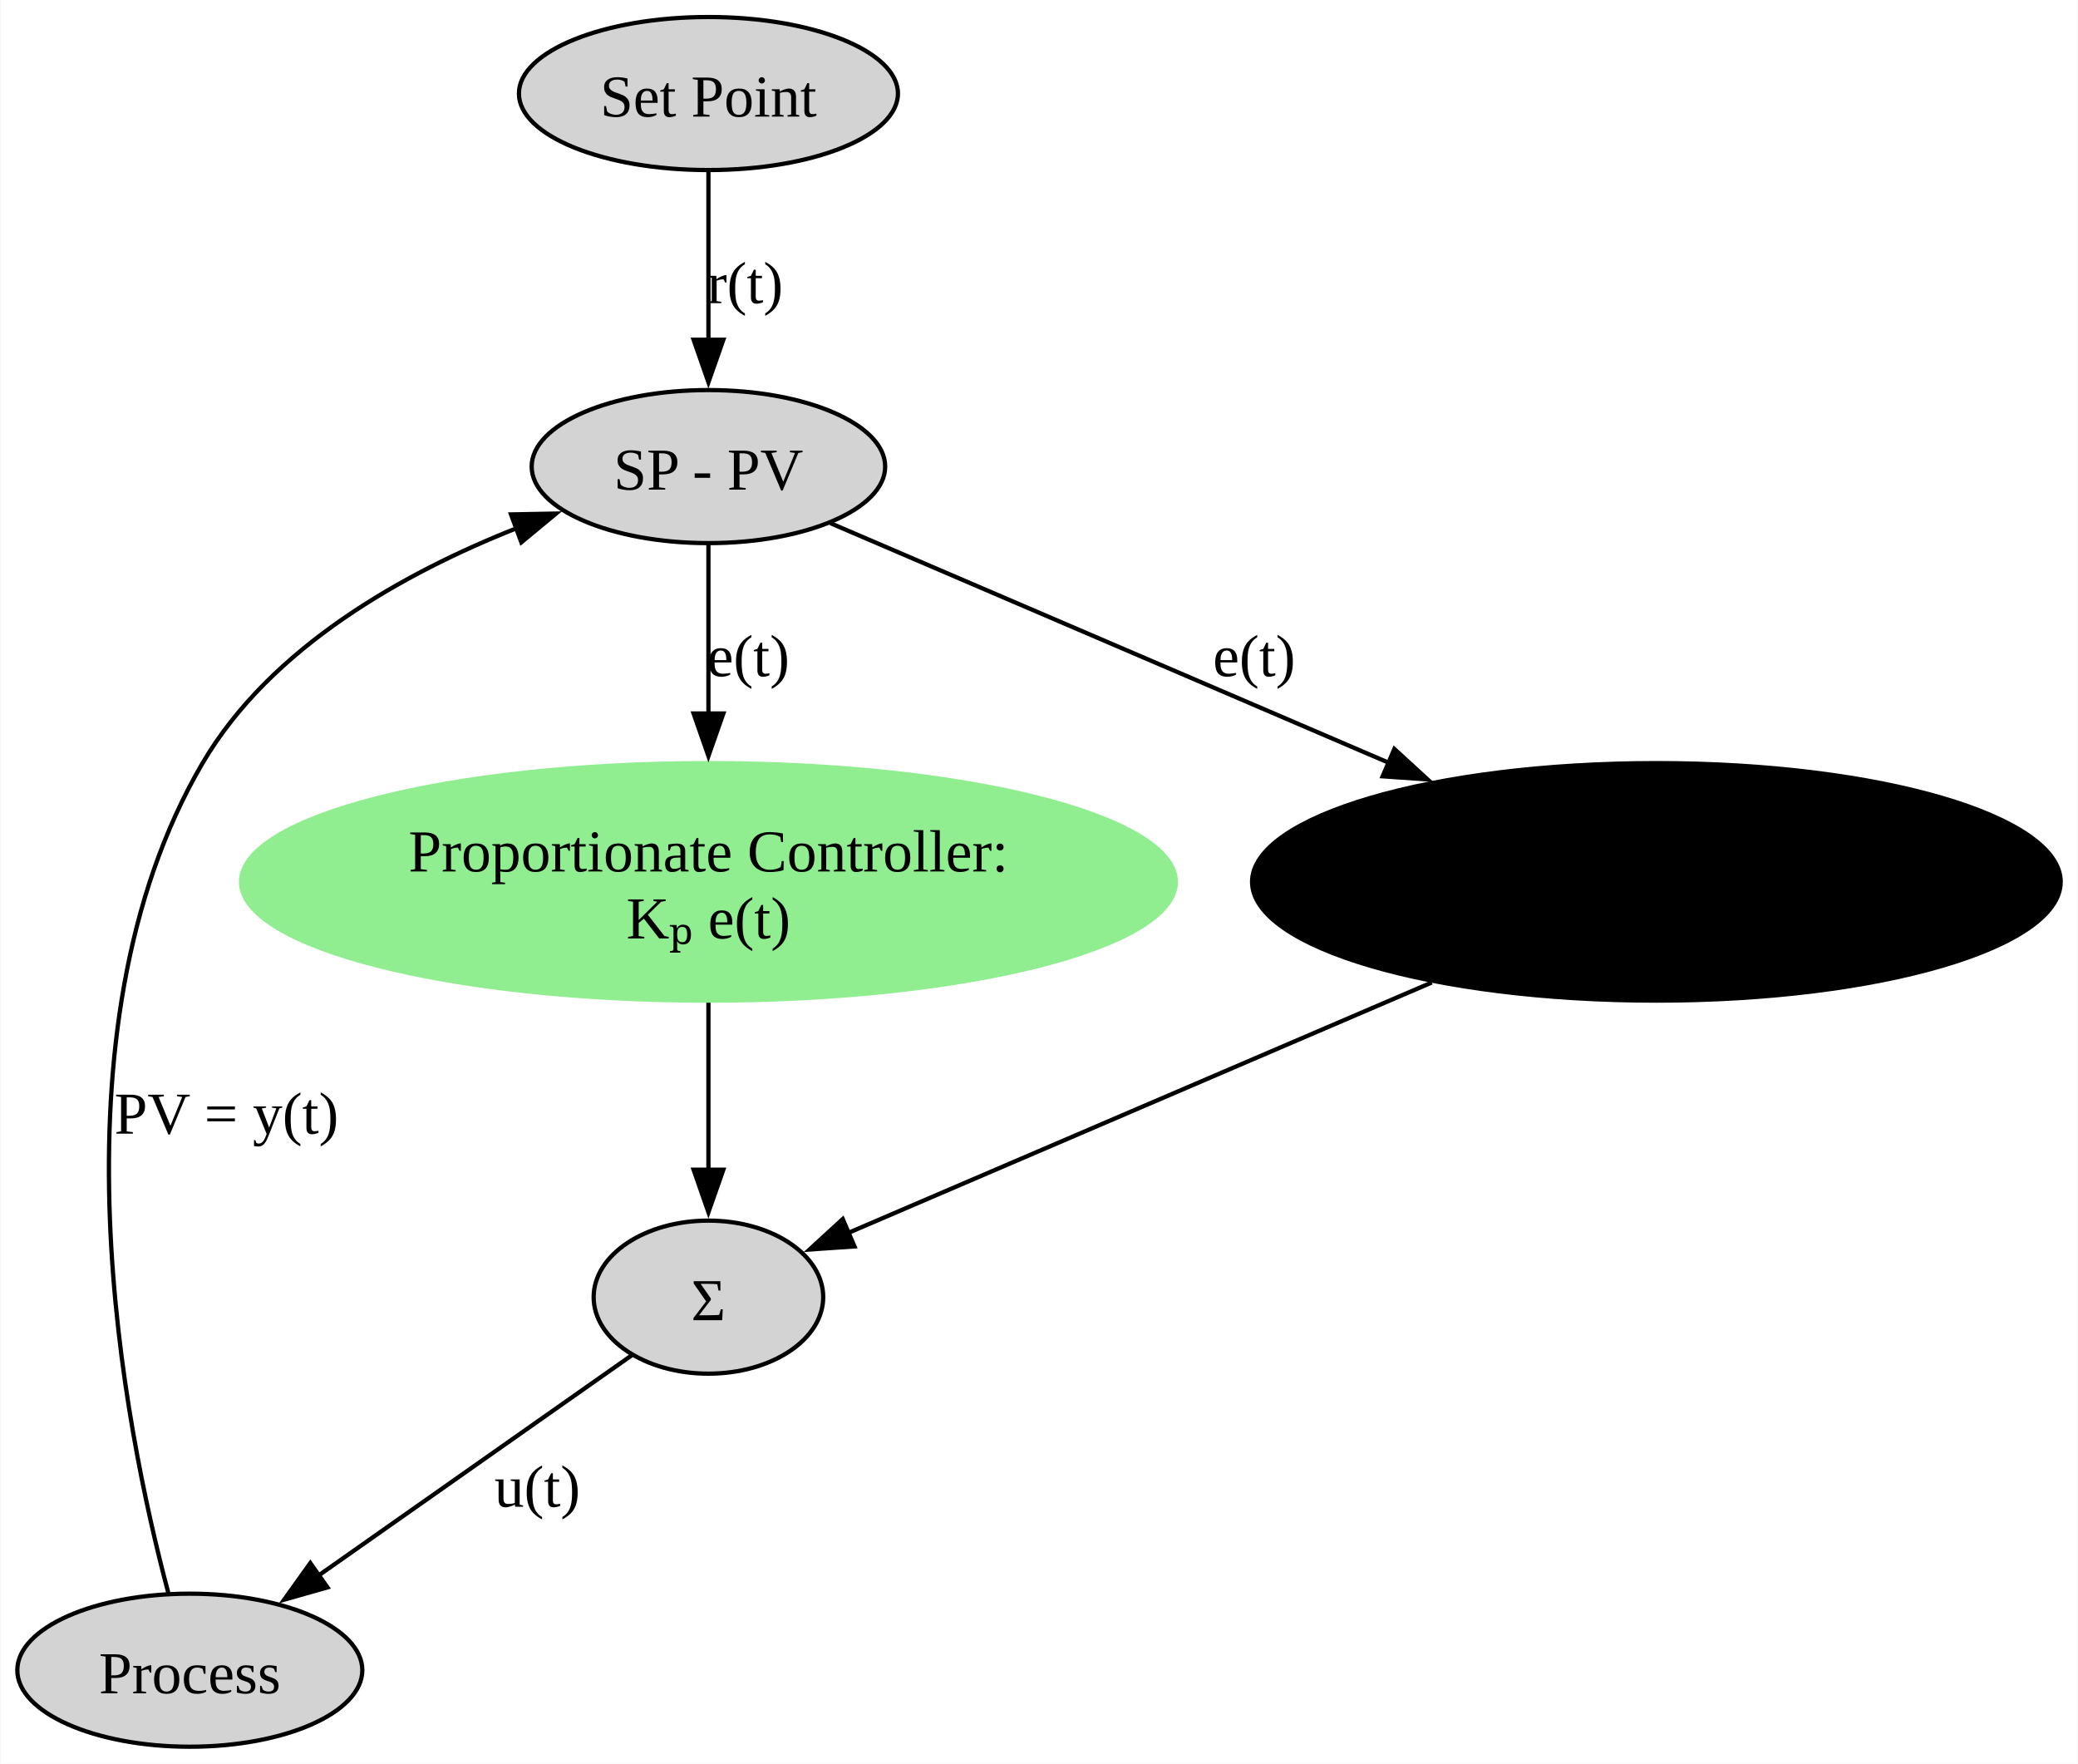
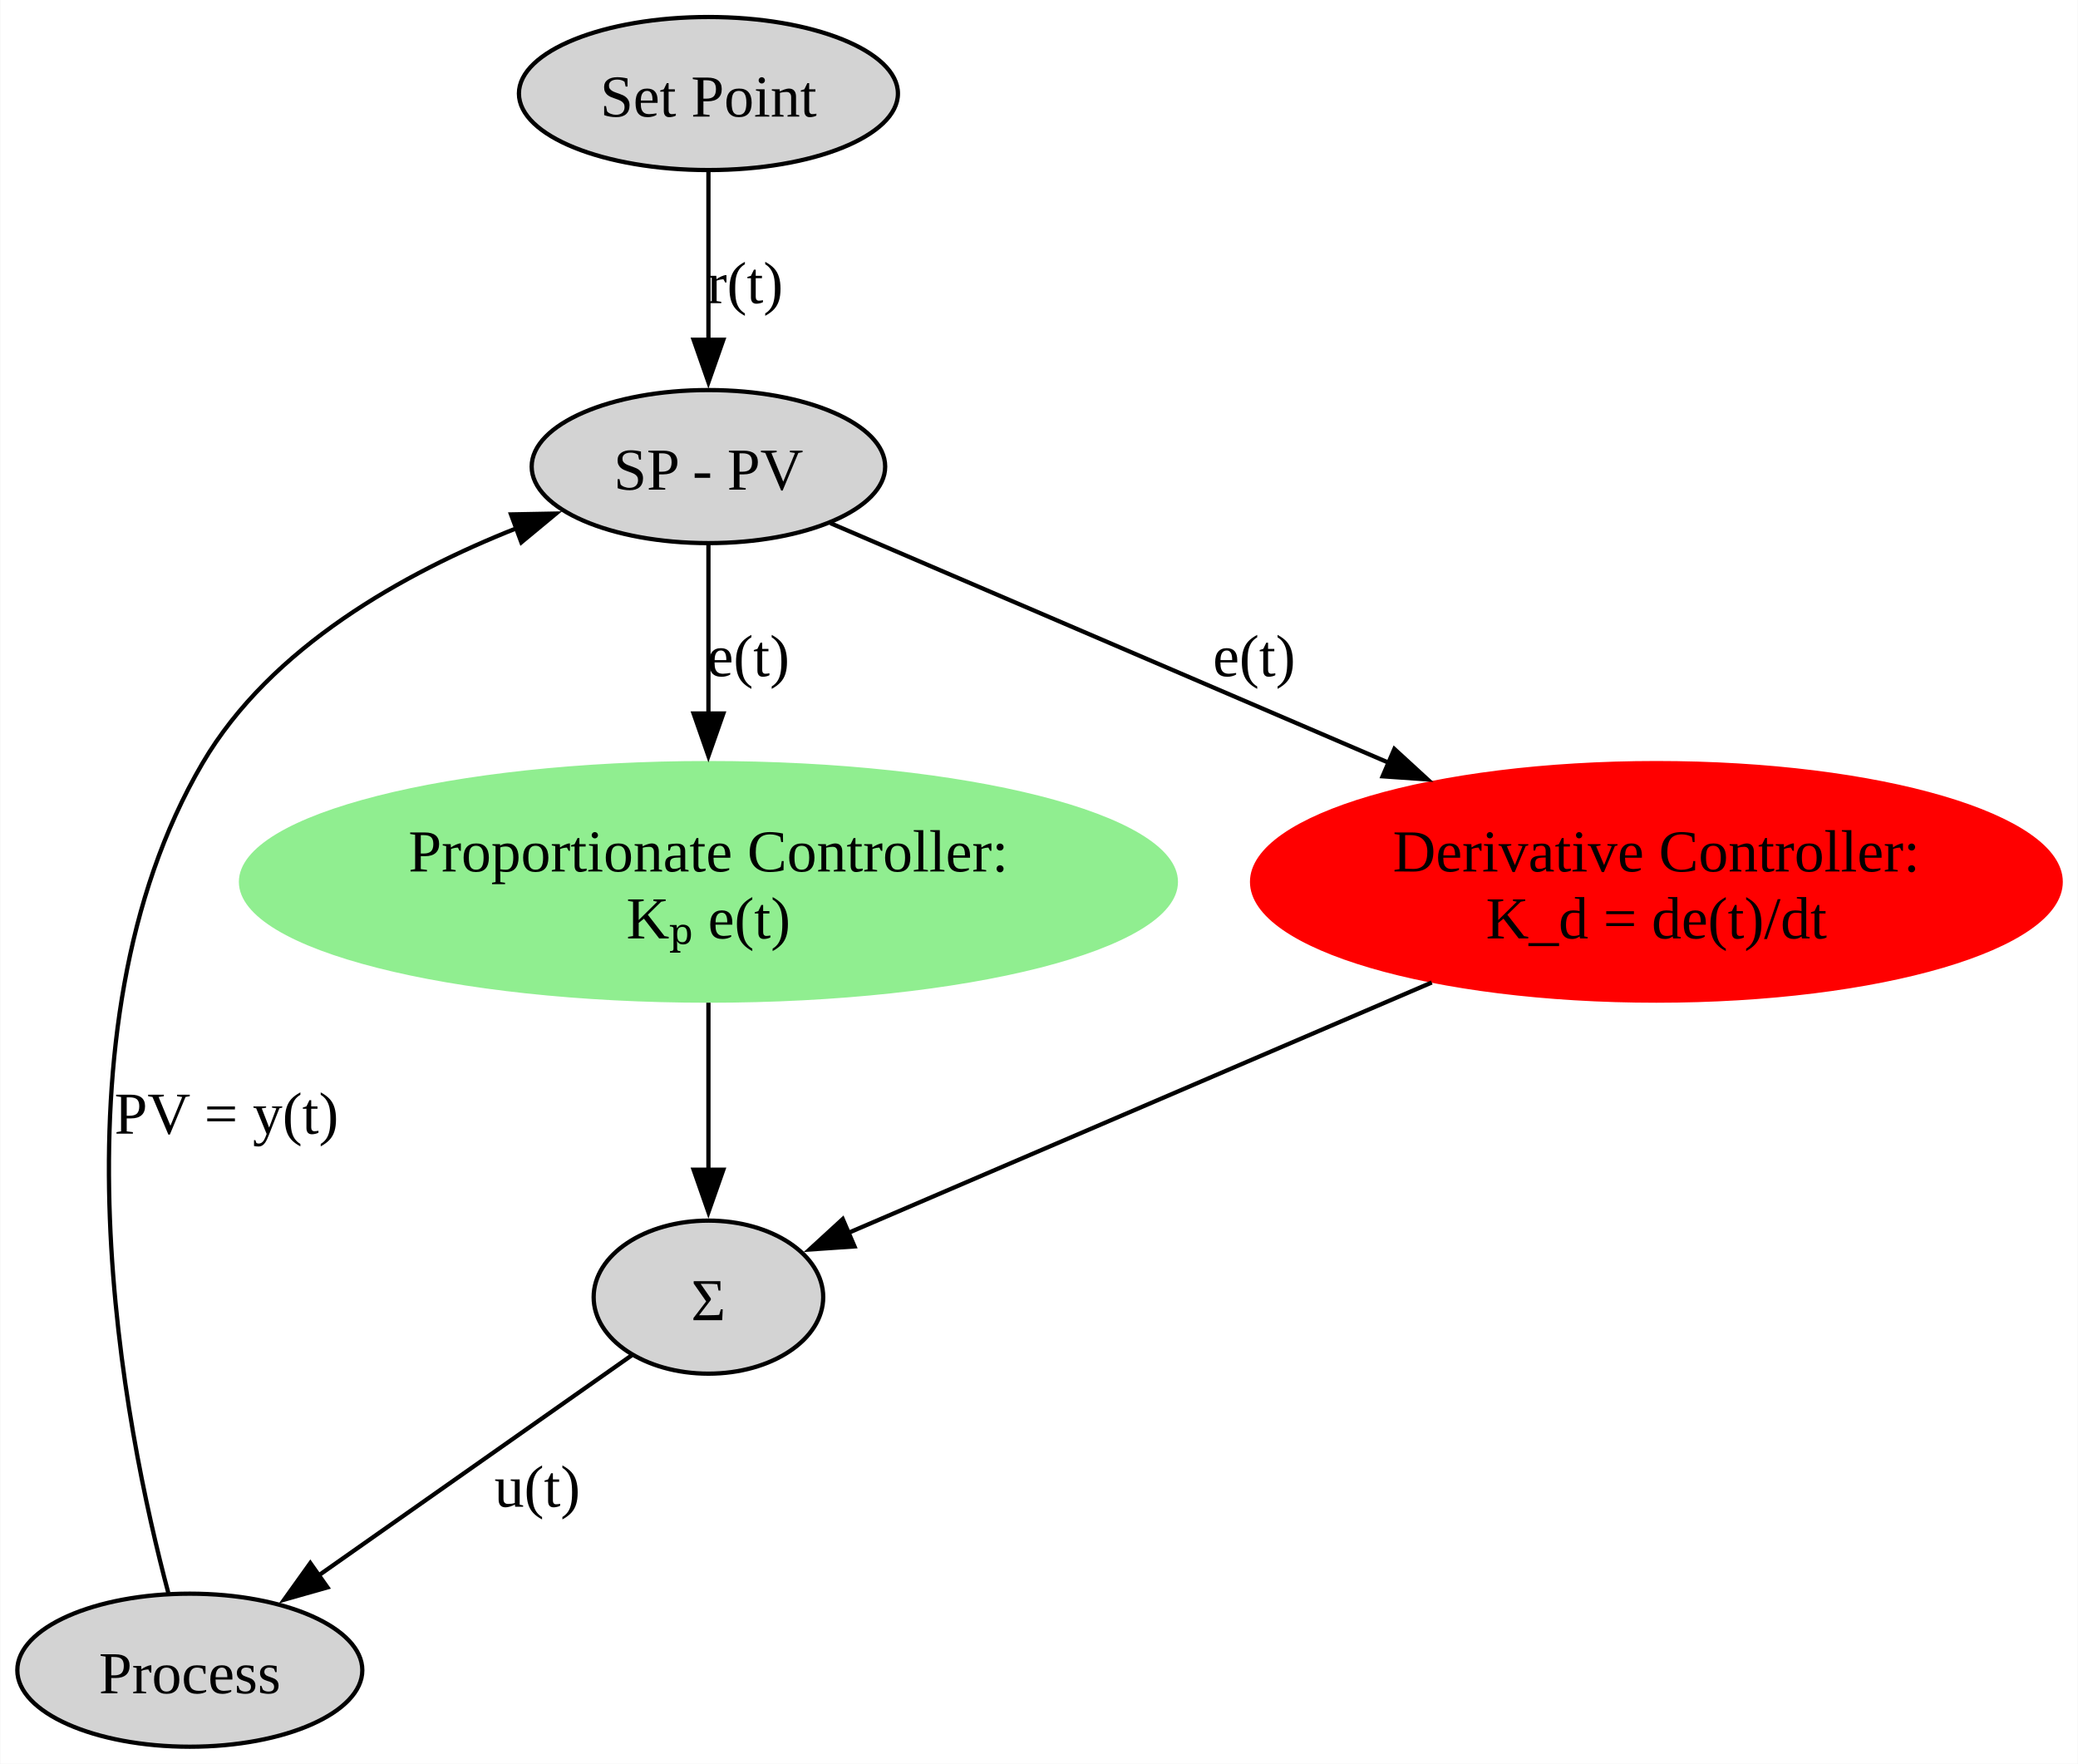
<svg xmlns="http://www.w3.org/2000/svg" width="489pt" height="415pt" viewBox="0.00 0.00 488.69 414.86">
  <g id="graph0" class="graph" transform="scale(1 1) rotate(0) translate(4 410.86)">
    <polygon fill="white" stroke="none" points="-4,4 -4,-410.86 484.69,-410.86 484.69,4 -4,4" />
    <g id="node1" class="node">
      <ellipse fill="lightgrey" stroke="black" cx="162.58" cy="-388.86" rx="44.58" ry="18" />
      <text text-anchor="middle" x="162.58" y="-383.44" font-family="Times New Roman,serif" font-size="14.00">Set Point</text>
    </g>
    <g id="node3" class="node">
      <ellipse fill="lightgrey" stroke="black" cx="162.58" cy="-301.11" rx="41.58" ry="18" />
      <text text-anchor="middle" x="162.58" y="-295.69" font-family="Times New Roman,serif" font-size="14.00">SP - PV</text>
    </g>
    <g id="edge1" class="edge">
      <path fill="none" stroke="black" d="M162.58,-370.51C162.58,-359.12 162.58,-343.95 162.58,-330.79" />
      <polygon fill="black" stroke="black" points="166.09,-330.95 162.58,-320.95 159.09,-330.95 166.09,-330.95" />
      <text text-anchor="middle" x="171.21" y="-339.56" font-family="Times New Roman,serif" font-size="14.00">r(t)</text>
    </g>
    <g id="node2" class="node">
      <ellipse fill="lightgrey" stroke="black" cx="40.58" cy="-18" rx="40.58" ry="18" />
      <text text-anchor="middle" x="40.58" y="-12.57" font-family="Times New Roman,serif" font-size="14.00">Process</text>
    </g>
    <g id="edge2" class="edge">
      <path fill="none" stroke="black" d="M35.52,-36.19C25.33,-74.39 6.37,-167.91 43.58,-231.36 59.61,-258.67 91,-276.15 117.52,-286.64" />
      <polygon fill="black" stroke="black" points="116.14,-289.86 126.73,-290.06 118.57,-283.3 116.14,-289.86" />
      <text text-anchor="middle" x="49.21" y="-144.2" font-family="Times New Roman,serif" font-size="14.00">PV = y(t)</text>
    </g>
    <g id="node4" class="node">
      <ellipse fill="lightgreen" stroke="lightgreen" cx="162.58" cy="-203.43" rx="109.96" ry="27.93" />
      <text text-anchor="middle" x="162.58" y="-205.88" font-family="Times New Roman,serif" font-size="14.00">Proportionate Controller:</text>
      <text text-anchor="middle" x="162.58" y="-190.13" font-family="Times New Roman,serif" font-size="14.00">Kₚ e(t)</text>
    </g>
    <g id="edge3" class="edge">
      <path fill="none" stroke="black" d="M162.58,-283.01C162.58,-271.84 162.58,-256.79 162.58,-242.85" />
      <polygon fill="black" stroke="black" points="166.09,-243.03 162.58,-233.03 159.09,-243.03 166.09,-243.03" />
      <text text-anchor="middle" x="171.96" y="-251.81" font-family="Times New Roman,serif" font-size="14.00">e(t)</text>
    </g>
    <g id="node5" class="node">
-       <ellipse fill="#000000" stroke="#000000" cx="385.58" cy="-203.43" rx="95.11" ry="27.93" />
+       <ellipse fill="red" stroke="red" cx="385.58" cy="-203.43" rx="95.11" ry="27.93" />
      <text text-anchor="middle" x="385.58" y="-205.88" font-family="Times New Roman,serif" font-size="14.00">Derivative Controller:</text>
      <text text-anchor="middle" x="385.58" y="-190.13" font-family="Times New Roman,serif" font-size="14.00">K_d = de(t)/dt</text>
    </g>
    <g id="edge4" class="edge">
      <path fill="none" stroke="black" d="M191.28,-287.8C224.32,-273.62 279.57,-249.92 322.73,-231.4" />
      <polygon fill="black" stroke="black" points="323.94,-234.69 331.75,-227.53 321.18,-228.26 323.94,-234.69" />
      <text text-anchor="middle" x="290.96" y="-251.81" font-family="Times New Roman,serif" font-size="14.00">e(t)</text>
    </g>
    <g id="node6" class="node">
      <ellipse fill="lightgrey" stroke="black" cx="162.58" cy="-105.75" rx="27" ry="18" />
      <text text-anchor="middle" x="162.58" y="-100.33" font-family="Times New Roman,serif" font-size="14.00">Σ</text>
    </g>
    <g id="edge5" class="edge">
      <path fill="none" stroke="black" d="M162.58,-175.01C162.58,-162.63 162.58,-147.99 162.58,-135.45" />
      <polygon fill="black" stroke="black" points="166.09,-135.73 162.58,-125.73 159.09,-135.73 166.09,-135.73" />
    </g>
    <g id="edge6" class="edge">
      <path fill="none" stroke="black" d="M332.74,-179.76C290.13,-161.48 231.56,-136.34 195.43,-120.84" />
      <polygon fill="black" stroke="black" points="196.94,-117.68 186.37,-116.96 194.18,-124.12 196.94,-117.68" />
    </g>
    <g id="edge7" class="edge">
      <path fill="none" stroke="black" d="M144.58,-92.1C125.21,-78.48 94.07,-56.59 70.91,-40.31" />
      <polygon fill="black" stroke="black" points="72.96,-37.48 62.77,-34.59 68.93,-43.2 72.96,-37.48" />
      <text text-anchor="middle" x="122.33" y="-56.45" font-family="Times New Roman,serif" font-size="14.00">u(t)</text>
    </g>
  </g>
</svg>
